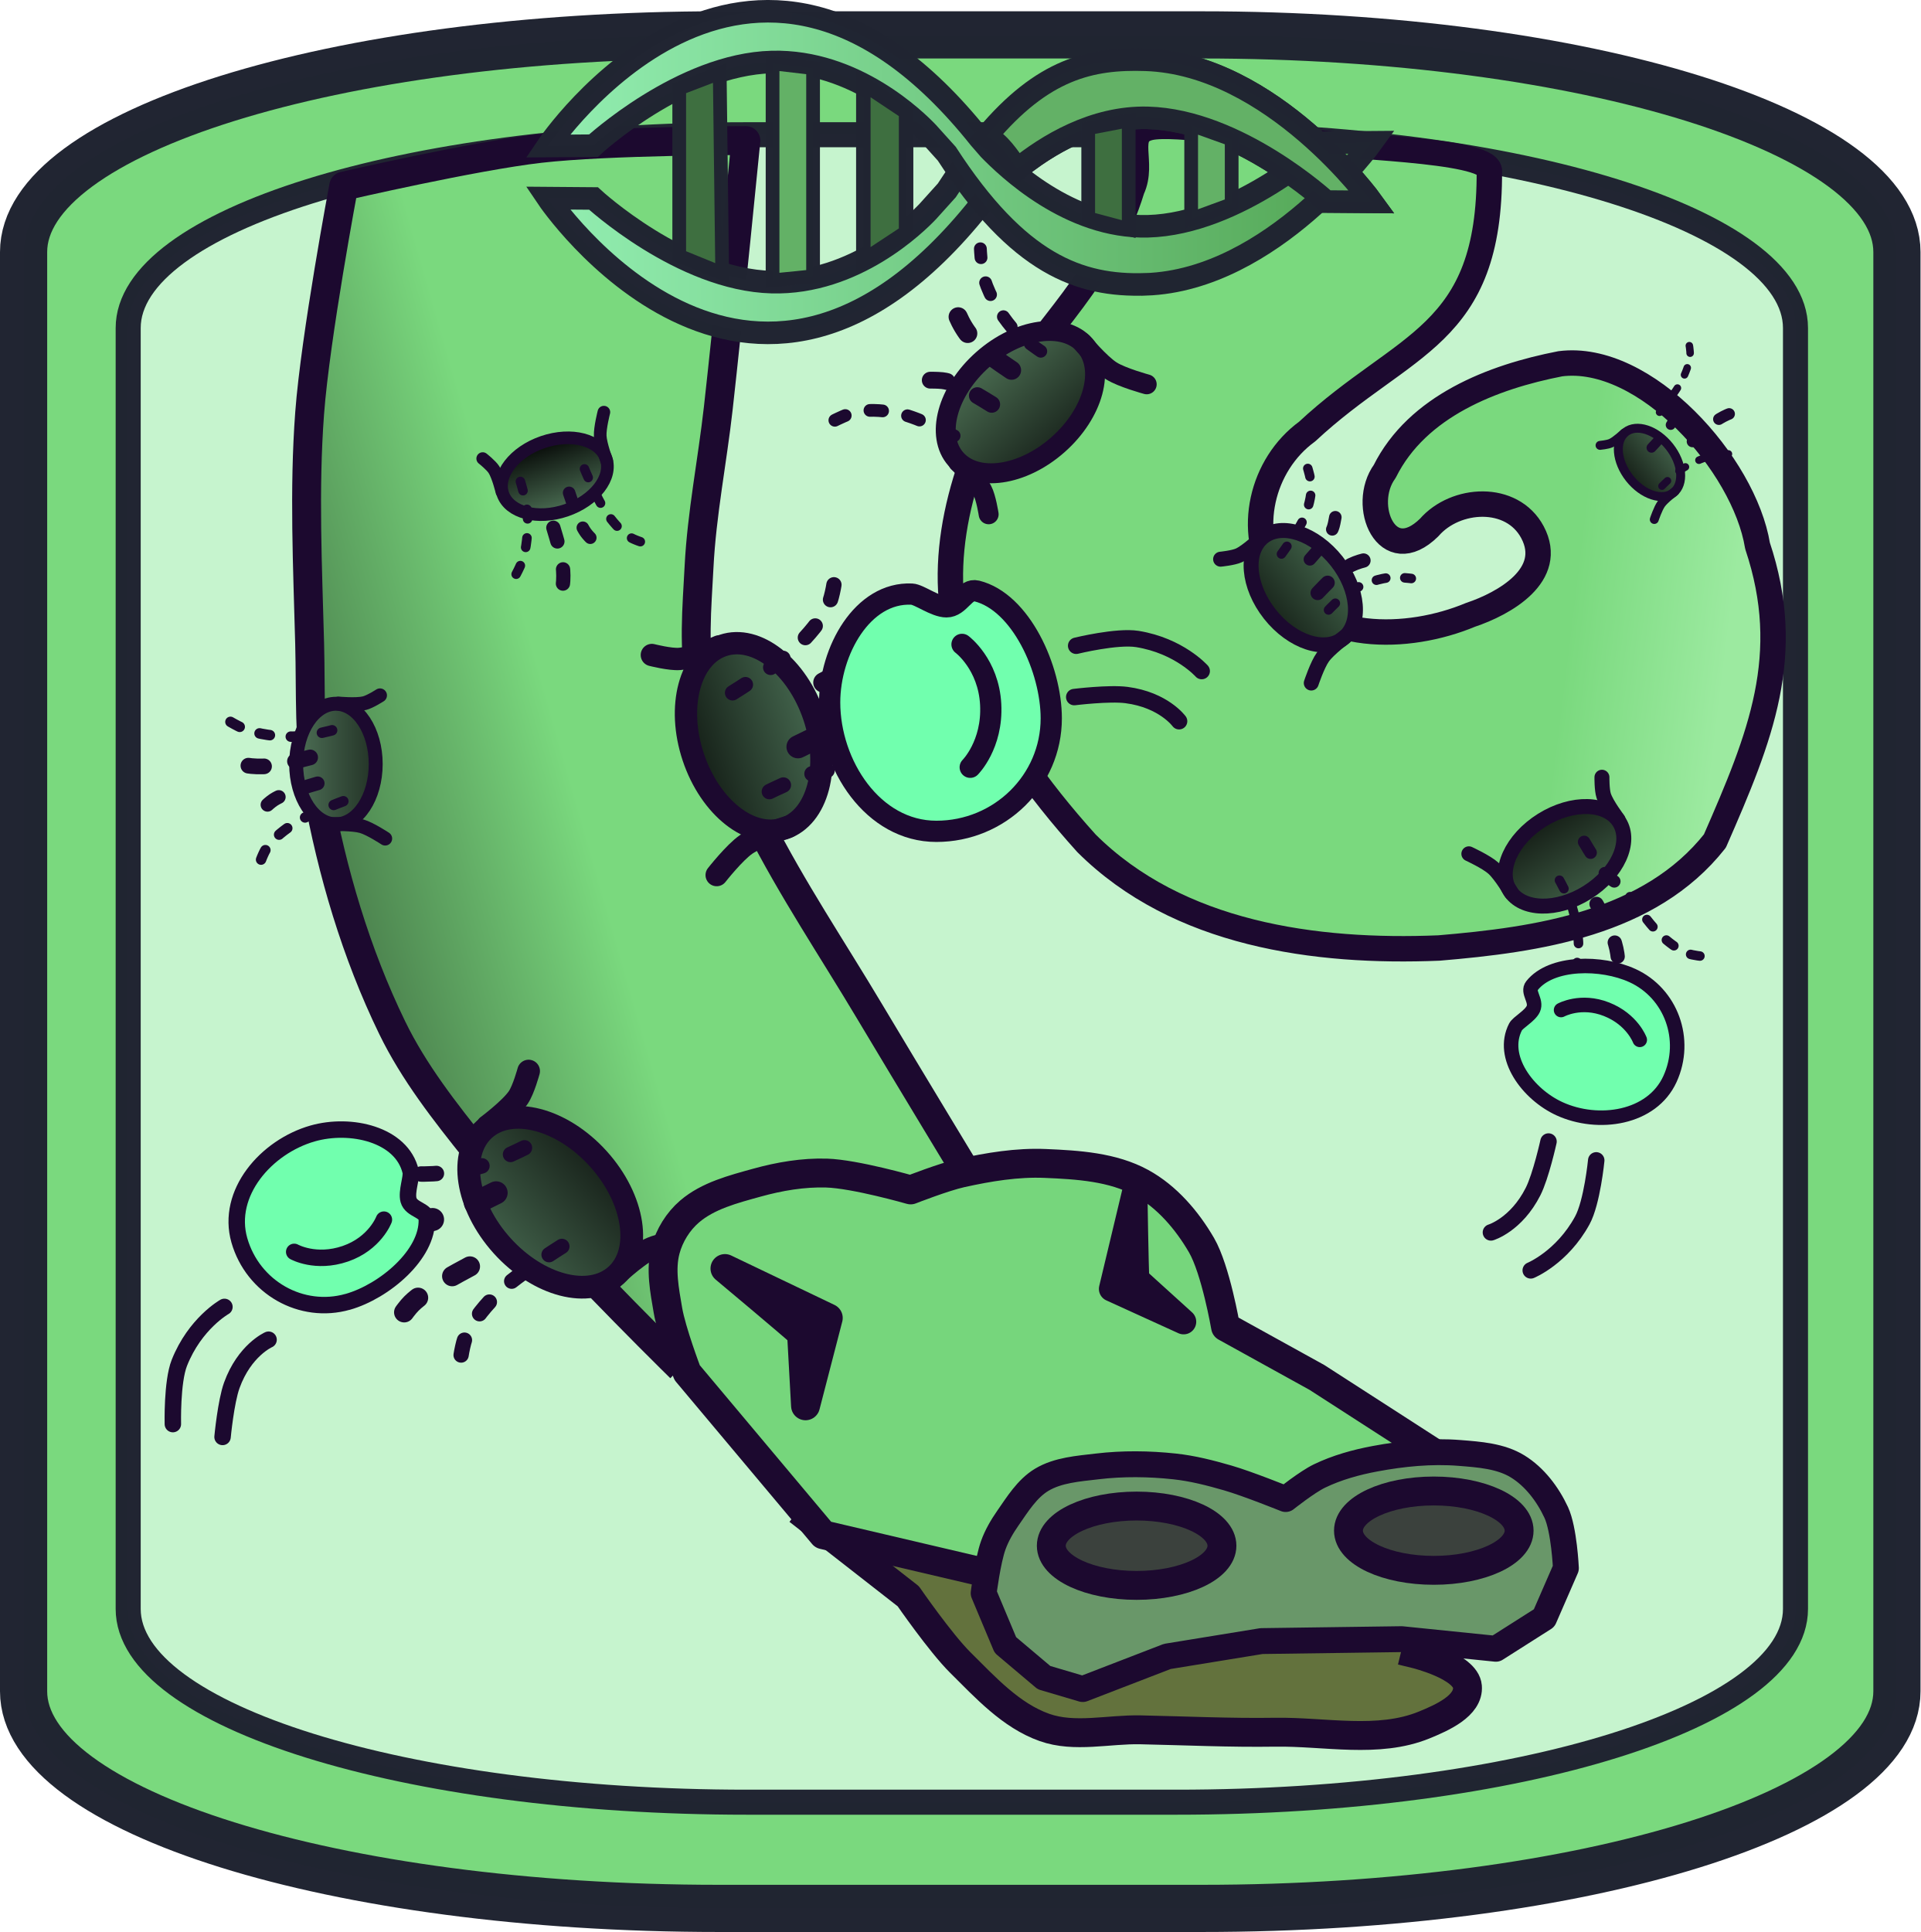
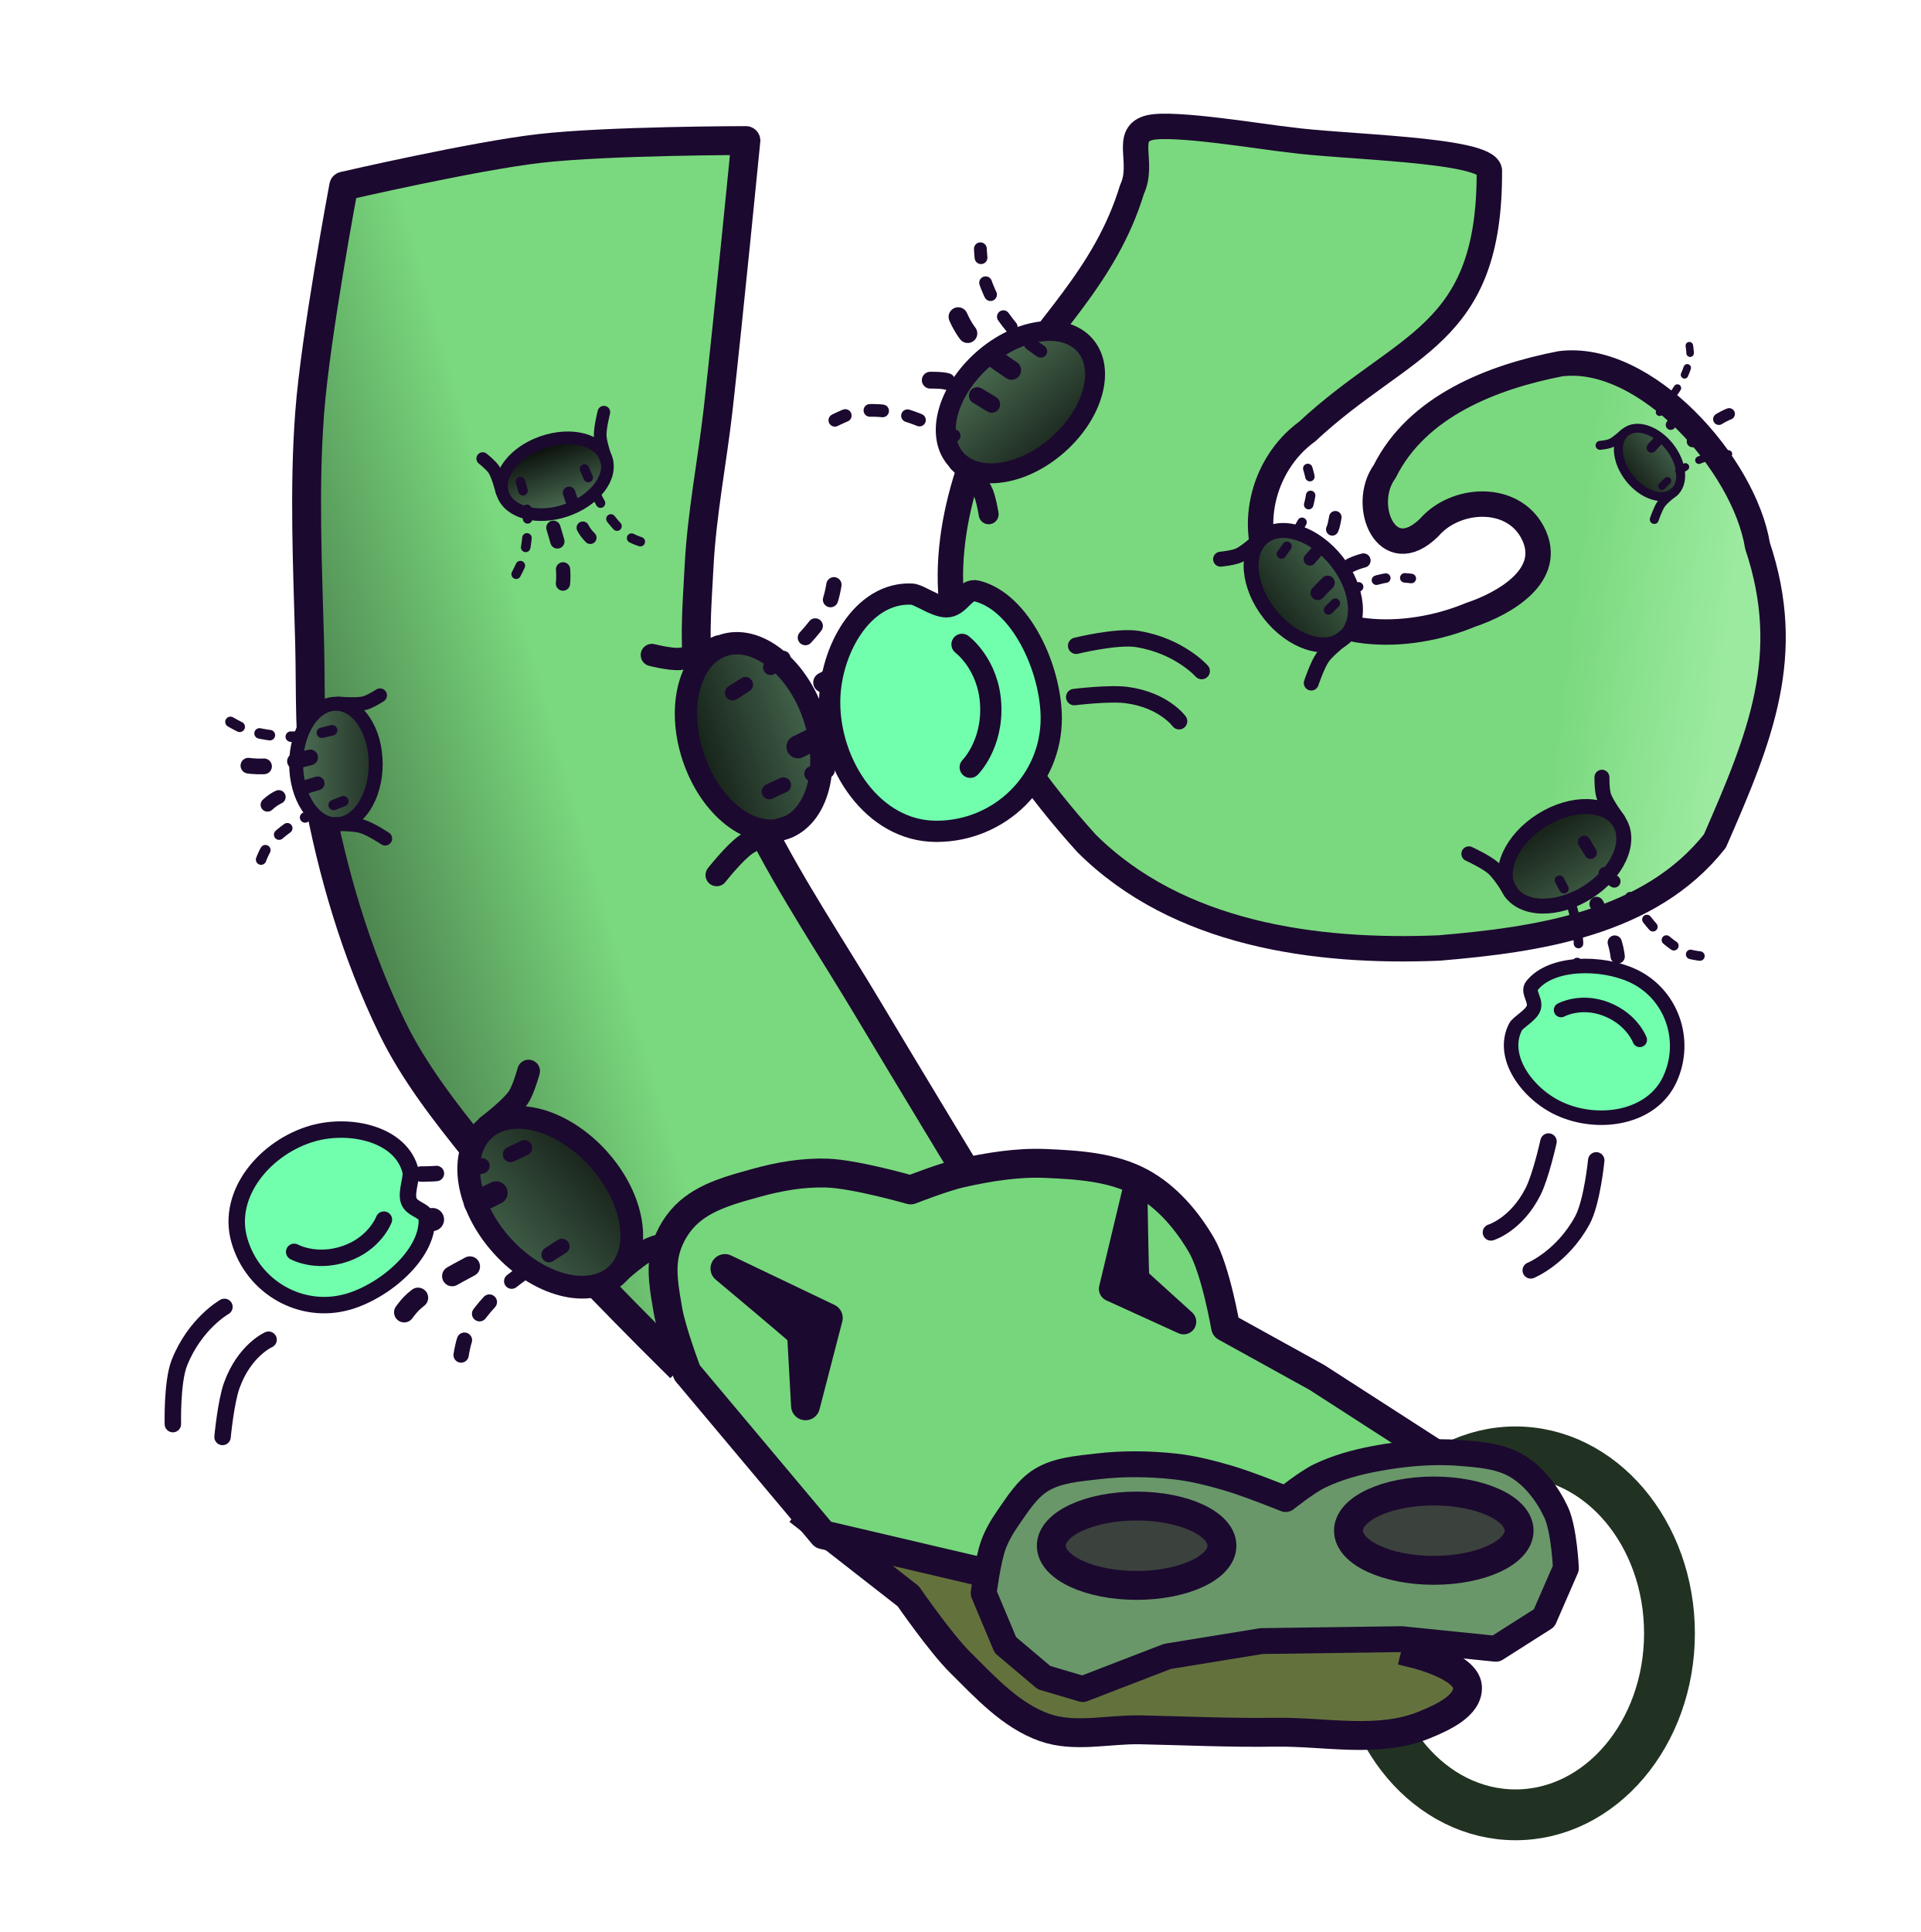
<svg xmlns="http://www.w3.org/2000/svg" xmlns:xlink="http://www.w3.org/1999/xlink" width="200" height="201.177" viewBox="0 0 52.917 53.228" version="1.1" id="svg1" xml:space="preserve">
  <defs id="defs1">
    <linearGradient id="linearGradient33">
      <stop style="stop-color:#7ad97e;stop-opacity:1;" offset="0.756" id="stop33" />
      <stop style="stop-color:#9ceaa0;stop-opacity:1;" offset="0.944" id="stop34" />
    </linearGradient>
    <linearGradient id="linearGradient31">
      <stop style="stop-color:#7ad97e;stop-opacity:1;" offset="0.61" id="stop31" />
      <stop style="stop-color:#477949;stop-opacity:1;" offset="1" id="stop32" />
    </linearGradient>
    <linearGradient id="linearGradient29">
      <stop style="stop-color:#44644c;stop-opacity:1;" offset="0" id="stop29" />
      <stop style="stop-color:#131b14;stop-opacity:1;" offset="1" id="stop30" />
    </linearGradient>
    <linearGradient id="linearGradient27">
      <stop style="stop-color:#405f47;stop-opacity:1;" offset="0" id="stop27" />
      <stop style="stop-color:#111812;stop-opacity:1;" offset="1" id="stop28" />
    </linearGradient>
    <linearGradient id="linearGradient25">
      <stop style="stop-color:#44684d;stop-opacity:1;" offset="0" id="stop25" />
      <stop style="stop-color:#151f17;stop-opacity:1;" offset="1" id="stop26" />
    </linearGradient>
    <linearGradient id="linearGradient23">
      <stop style="stop-color:#4e7255;stop-opacity:1;" offset="0" id="stop23" />
      <stop style="stop-color:#17211a;stop-opacity:1;" offset="1" id="stop24" />
    </linearGradient>
    <linearGradient id="linearGradient21">
      <stop style="stop-color:#51755a;stop-opacity:1;" offset="0" id="stop21" />
      <stop style="stop-color:#1e2c21;stop-opacity:1;" offset="1" id="stop22" />
    </linearGradient>
    <linearGradient id="linearGradient19">
      <stop style="stop-color:#43644c;stop-opacity:1;" offset="0" id="stop19" />
      <stop style="stop-color:#141c16;stop-opacity:1;" offset="1" id="stop20" />
    </linearGradient>
    <linearGradient id="linearGradient17">
      <stop style="stop-color:#486c52;stop-opacity:1;" offset="0" id="stop17" />
      <stop style="stop-color:#101812;stop-opacity:1;" offset="1" id="stop18" />
    </linearGradient>
    <linearGradient id="linearGradient12">
      <stop style="stop-color:#52785b;stop-opacity:1;" offset="0" id="stop12" />
      <stop style="stop-color:#000000;stop-opacity:1;" offset="1" id="stop15" />
    </linearGradient>
-     <linearGradient id="linearGradient13">
-       <stop style="stop-color:#94f0b4;stop-opacity:1;" offset="0" id="stop13" />
-       <stop style="stop-color:#51a351;stop-opacity:1;" offset="1" id="stop14" />
-     </linearGradient>
-     <linearGradient xlink:href="#linearGradient13" id="linearGradient14" x1="6.124" y1="16.682" x2="26.723" y2="16.682" gradientUnits="userSpaceOnUse" gradientTransform="matrix(1.161292,0,0,1.277203,7.586893,-15.89927)" />
-     <linearGradient xlink:href="#linearGradient13" id="linearGradient15" gradientUnits="userSpaceOnUse" x1="6.124" y1="16.682" x2="26.723" y2="16.682" gradientTransform="matrix(1.161292,0,0,-1.277203,7.586892,25.37977)" />
    <linearGradient xlink:href="#linearGradient12" id="linearGradient16" x1="-18.588" y1="10.402" x2="-16.255" y2="10.402" gradientUnits="userSpaceOnUse" />
    <linearGradient xlink:href="#linearGradient17" id="linearGradient18" x1="-15.509" y1="25.904" x2="-11.385" y2="25.904" gradientUnits="userSpaceOnUse" />
    <linearGradient xlink:href="#linearGradient19" id="linearGradient20" x1="-12.871" y1="34.887" x2="-8.673" y2="34.887" gradientUnits="userSpaceOnUse" />
    <linearGradient xlink:href="#linearGradient21" id="linearGradient22" x1="8.168" y1="21.05" x2="10.743" y2="21.05" gradientUnits="userSpaceOnUse" />
    <linearGradient xlink:href="#linearGradient23" id="linearGradient24" x1="25.224" y1="13.858" x2="28.903" y2="13.858" gradientUnits="userSpaceOnUse" />
    <linearGradient xlink:href="#linearGradient25" id="linearGradient26" x1="-19.693" y1="35.082" x2="-16.932" y2="35.082" gradientUnits="userSpaceOnUse" />
    <linearGradient xlink:href="#linearGradient27" id="linearGradient28" x1="-44.331" y1="-24.239" x2="-41.57" y2="-24.239" gradientUnits="userSpaceOnUse" />
    <linearGradient xlink:href="#linearGradient29" id="linearGradient30" x1="-28.763" y1="38.284" x2="-27.112" y2="38.284" gradientUnits="userSpaceOnUse" />
    <linearGradient xlink:href="#linearGradient31" id="linearGradient32" x1="27.249" y1="18.054" x2="8.625" y2="23.394" gradientUnits="userSpaceOnUse" />
    <linearGradient xlink:href="#linearGradient33" id="linearGradient34" x1="26.121" y1="13.386" x2="49.314" y2="16.233" gradientUnits="userSpaceOnUse" />
  </defs>
  <g id="layer1" transform="translate(-0.2000028)">
    <path id="path5" style="fill:#c6f4ce;fill-opacity:0;stroke:#213222;stroke-width:1.4;stroke-linecap:round;stroke-linejoin:round" d="m 46.2,45 a 4.242,5 0 0 1 -4.242,5 4.242,5 0 0 1 -4.242,-5 4.242,5 0 0 1 4.242,-5 4.242,5 0 0 1 4.242,5 z" />
-     <rect style="fill:#7ad97e;fill-opacity:1;stroke:#212532;stroke-width:1.3;stroke-linejoin:round;stroke-miterlimit:8.2;stroke-dasharray:none;stroke-opacity:0.996" id="rect1" width="51.617" height="51.617" x="0.85" y="0.961" ry="5.982" rx="19.158" />
-     <rect style="fill:#c6f4ce;fill-opacity:1;stroke:#212532;stroke-width:0.69;stroke-linejoin:round;stroke-miterlimit:8.2;stroke-dasharray:none;stroke-opacity:0.996" id="rect1-8" width="45.94" height="45.94" x="3.732" y="3.712" ry="5.324" rx="17.051" />
    <path style="fill:#71ffae;fill-opacity:0;stroke:#1c092f;stroke-width:0.453;stroke-linecap:round;stroke-linejoin:round;stroke-dasharray:none;stroke-dashoffset:0;paint-order:fill markers stroke" d="m 6.384,36.006 c 0,0 -0.811,0.454 -1.242,1.541 -0.208,0.526 -0.179,1.688 -0.179,1.688" id="path37-9" />
    <path style="fill:#71ffae;fill-opacity:0;stroke:#1c092f;stroke-width:0.453;stroke-linecap:round;stroke-linejoin:round;stroke-dasharray:none;stroke-dashoffset:0;paint-order:fill markers stroke" d="m 7.6,36.91 c 0,0 -0.665,0.29 -1.014,1.259 -0.163,0.452 -0.254,1.42 -0.254,1.42" id="path38-4" />
    <path style="fill:url(#linearGradient34);fill-opacity:1;stroke:#1c092f;stroke-width:0.7;stroke-linecap:round;stroke-linejoin:round;paint-order:fill markers stroke" d="m 41.237,4.695 c 0.026,4.61 -2.349,4.706 -5.021,7.195 -1.254,0.911 -1.691,2.744 -0.848,4.074 1.126,1.755 3.623,1.696 5.348,0.976 0.93,-0.31 2.336,-1.099 1.708,-2.279 -0.565,-1.056 -2.121,-0.962 -2.844,-0.129 -1.164,1.148 -1.908,-0.609 -1.226,-1.544 0.898,-1.802 2.972,-2.603 4.837,-2.966 2.341,-0.302 5.071,2.773 5.435,5.015 1.006,3.008 0.087,5.253 -1.175,8.134 -1.798,2.277 -4.892,2.719 -7.602,2.947 -3.404,0.14 -7.192,-0.373 -9.713,-2.885 -1.376,-1.528 -2.476,-3.077 -3.298,-4.949 -0.941,-2.307 -0.299,-4.975 0.885,-7.275 C 29.01,9.003 30.66,7.619 31.392,5.215 31.739,4.475 31.149,3.688 31.88,3.516 c 0.671,-0.157 3.184,0.269 3.832,0.333 1.431,0.206 5.435,0.254 5.526,0.846 z" id="path12" />
    <path style="fill:#3e6f40;fill-opacity:1;stroke:none;stroke-width:1.172;stroke-dasharray:none;stroke-opacity:0.996" d="M 50.489,39.566 45.619,51.205" id="path24" />
    <path style="fill:url(#linearGradient32);fill-opacity:1;stroke:#1c092f;stroke-width:0.796;stroke-linecap:square;stroke-linejoin:round;paint-order:fill markers stroke" d="m 27.078,32.707 c 0,0 -1.95,-3.219 -2.914,-4.835 -1.024,-1.717 -2.143,-3.383 -3.047,-5.166 -0.608,-1.2 -1.306,-2.394 -1.59,-3.709 -0.237,-1.101 -0.123,-2.253 -0.066,-3.378 0.074,-1.466 0.366,-2.913 0.53,-4.371 0.276,-2.456 0.761,-7.375 0.761,-7.375 0,0 -3.793,0.001 -5.673,0.216 -1.824,0.209 -5.408,1.038 -5.408,1.038 0,0 -0.782,4.151 -0.939,6.253 -0.158,2.113 -0.056,4.239 0,6.358 0.035,1.35 -0.028,2.717 0.212,4.046 0.407,2.245 1.064,4.475 2.061,6.527 0.598,1.231 1.457,2.325 2.313,3.393 1.63,2.034 5.348,5.704 5.348,5.704" id="path7" />
    <path style="fill:#221c25;fill-opacity:0;stroke:#1c092f;stroke-width:0.626;stroke-linecap:round;stroke-linejoin:round;paint-order:fill markers stroke" d="m 17.078,35.206 c 0,0 0.628,-0.596 1.01,-0.784 0.357,-0.175 1.155,-0.296 1.155,-0.296" id="path11-68" />
    <path style="fill:#63723d;fill-opacity:1;stroke:#1c092f;stroke-width:0.796;stroke-linecap:square;stroke-linejoin:round;paint-order:fill markers stroke" d="m 39.2,45.566 c 0,0 1.386,0.337 1.433,0.899 0.044,0.53 -0.7,0.859 -1.192,1.06 -1.269,0.518 -2.736,0.178 -4.106,0.199 -1.236,0.019 -2.473,-0.04 -3.709,-0.066 -0.883,-0.019 -1.817,0.229 -2.649,-0.066 -0.92,-0.326 -1.625,-1.101 -2.318,-1.788 -0.549,-0.545 -1.433,-1.826 -1.433,-1.826 l -2.715,-2.119" id="path3" />
    <path style="fill:#76d67c;fill-opacity:1;stroke:#1c092f;stroke-width:0.796;stroke-linecap:square;stroke-linejoin:round;paint-order:fill markers stroke" d="m 39.465,39.87 -2.98,-1.921 -2.517,-1.391 c 0,0 -0.27,-1.575 -0.662,-2.252 -0.4,-0.689 -0.957,-1.339 -1.656,-1.722 -0.79,-0.433 -1.749,-0.492 -2.649,-0.53 -0.777,-0.033 -1.559,0.097 -2.318,0.265 -0.477,0.106 -1.391,0.464 -1.391,0.464 0,0 -1.53,-0.44 -2.318,-0.464 -0.646,-0.019 -1.298,0.092 -1.921,0.265 -0.648,0.18 -1.344,0.357 -1.854,0.795 -0.316,0.271 -0.555,0.657 -0.662,1.06 -0.142,0.534 -0.027,1.111 0.066,1.656 0.101,0.592 0.53,1.722 0.53,1.722 l 3.748,4.466 4.398,1.031" id="path2" />
    <path style="fill:#221c25;fill-opacity:0;stroke:#1c092f;stroke-width:0.796;stroke-linecap:square;stroke-linejoin:round;paint-order:fill markers stroke" d="m 20.175,34.949 2.847,1.362 -0.627,2.42 -0.11,-1.993 C 22.057,36.522 20.175,34.949 20.175,34.949 Z" id="path4" />
    <path style="fill:#221c25;fill-opacity:0;stroke:#1c092f;stroke-width:0.695;stroke-linecap:square;stroke-linejoin:round;paint-order:fill markers stroke" d="m 31.467,32.829 -0.641,2.681 1.987,0.905 -1.292,-1.171 c -0.02,-0.273 -0.053,-2.415 -0.053,-2.415 z" id="path4-1" />
    <ellipse style="fill:url(#linearGradient22);fill-opacity:1;stroke:#1c092f;stroke-width:0.384;stroke-linecap:square;stroke-linejoin:round;paint-order:fill markers stroke" id="path9" cx="9.456" cy="21.05" rx="1.096" ry="1.661" />
    <path style="fill:#221c25;fill-opacity:0;stroke:#1c092f;stroke-width:0.384;stroke-linecap:round;stroke-linejoin:round;paint-order:fill markers stroke" d="m 9.529,19.384 c 0,0 0.481,0.045 0.712,-0.011 0.155,-0.038 0.429,-0.215 0.429,-0.215" id="path10" />
    <path style="fill:#221c25;fill-opacity:0;stroke:#1c092f;stroke-width:0.384;stroke-linecap:round;stroke-linejoin:round;paint-order:fill markers stroke" d="m 9.383,22.705 c 0,0 0.531,-0.014 0.782,0.058 0.235,0.067 0.648,0.34 0.648,0.34" id="path11" />
    <ellipse style="fill:url(#linearGradient18);fill-opacity:1;stroke:#1c092f;stroke-width:0.615;stroke-linecap:square;stroke-linejoin:round;paint-order:fill markers stroke" id="path9-2" cx="-13.447" cy="25.904" rx="1.755" ry="2.659" transform="matrix(-0.9483955,0.3170898,0.3170898,0.9483955,0,0)" />
    <path style="fill:#221c25;fill-opacity:0;stroke:#1c092f;stroke-width:0.615;stroke-linecap:round;stroke-linejoin:round;paint-order:fill markers stroke" d="m 20.009,17.81 c 0,0 -0.708,0.313 -1.087,0.344 -0.255,0.021 -0.761,-0.108 -0.761,-0.108" id="path10-7" />
    <path style="fill:#221c25;fill-opacity:0;stroke:#1c092f;stroke-width:0.615;stroke-linecap:round;stroke-linejoin:round;paint-order:fill markers stroke" d="m 21.918,22.779 c 0,0 -0.813,0.249 -1.159,0.485 -0.322,0.221 -0.812,0.845 -0.812,0.845" id="path11-6" />
    <ellipse style="fill:url(#linearGradient26);fill-opacity:1;stroke:#1c092f;stroke-width:0.412;stroke-linecap:square;stroke-linejoin:round;paint-order:fill markers stroke" id="path9-2-3" cx="-18.312" cy="35.082" rx="1.175" ry="1.78" transform="matrix(-0.7849261,0.6195894,0.6195894,0.7849261,0,0)" />
    <path style="fill:#221c25;fill-opacity:0;stroke:#1c092f;stroke-width:0.412;stroke-linecap:round;stroke-linejoin:round;paint-order:fill markers stroke" d="m 34.942,14.838 c 0,0 -0.375,0.358 -0.606,0.463 -0.156,0.071 -0.504,0.105 -0.504,0.105" id="path10-7-1" />
    <path style="fill:#221c25;fill-opacity:0;stroke:#1c092f;stroke-width:0.412;stroke-linecap:round;stroke-linejoin:round;paint-order:fill markers stroke" d="m 37.27,17.534 c 0,0 -0.456,0.341 -0.62,0.568 -0.153,0.212 -0.32,0.716 -0.32,0.716" id="path11-6-2" />
    <ellipse style="fill:url(#linearGradient28);fill-opacity:1;stroke:#1c092f;stroke-width:0.412;stroke-linecap:square;stroke-linejoin:round;paint-order:fill markers stroke" id="path9-2-3-1" cx="-42.95" cy="-24.239" rx="1.175" ry="1.78" transform="matrix(-0.5296575,-0.8482116,-0.8482116,0.5296575,0,0)" />
    <path style="fill:#221c25;fill-opacity:0;stroke:#1c092f;stroke-width:0.412;stroke-linecap:round;stroke-linejoin:round;paint-order:fill markers stroke" d="m 44.782,22.579 c 0,0 -0.314,-0.412 -0.394,-0.654 -0.054,-0.163 -0.049,-0.512 -0.049,-0.512" id="path10-7-1-3" />
    <path style="fill:#221c25;fill-opacity:0;stroke:#1c092f;stroke-width:0.412;stroke-linecap:round;stroke-linejoin:round;paint-order:fill markers stroke" d="m 41.846,24.598 c 0,0 -0.289,-0.491 -0.497,-0.678 -0.194,-0.175 -0.677,-0.397 -0.677,-0.397" id="path11-6-2-8" />
    <ellipse style="fill:url(#linearGradient30);fill-opacity:1;stroke:#1c092f;stroke-width:0.246;stroke-linecap:square;stroke-linejoin:round;paint-order:fill markers stroke" id="path9-2-3-7" cx="-27.938" cy="38.284" rx="0.702" ry="1.064" transform="matrix(-0.7849261,0.6195894,0.6195894,0.7849261,0,0)" />
    <path style="fill:#221c25;fill-opacity:0;stroke:#1c092f;stroke-width:0.246;stroke-linecap:round;stroke-linejoin:round;paint-order:fill markers stroke" d="m 44.951,11.931 c 0,0 -0.224,0.214 -0.363,0.277 -0.093,0.043 -0.301,0.062 -0.301,0.062" id="path10-7-1-9" />
    <path style="fill:#221c25;fill-opacity:0;stroke:#1c092f;stroke-width:0.246;stroke-linecap:round;stroke-linejoin:round;paint-order:fill markers stroke" d="m 46.343,13.544 c 0,0 -0.273,0.204 -0.371,0.34 -0.091,0.127 -0.191,0.428 -0.191,0.428" id="path11-6-2-3" />
    <ellipse style="fill:url(#linearGradient24);fill-opacity:1;stroke:#1c092f;stroke-width:0.549;stroke-linecap:square;stroke-linejoin:round;paint-order:fill markers stroke" id="path9-2-3-5" cx="27.064" cy="13.858" rx="1.565" ry="2.372" transform="matrix(0.6628458,0.748756,0.748756,-0.6628458,0,0)" />
    <path style="fill:#221c25;fill-opacity:0;stroke:#1c092f;stroke-width:0.549;stroke-linecap:round;stroke-linejoin:round;paint-order:fill markers stroke" d="m 26.602,12.735 c 0,0 0.504,0.472 0.662,0.772 0.107,0.202 0.177,0.662 0.177,0.662" id="path10-7-1-0" />
-     <path style="fill:#221c25;fill-opacity:0;stroke:#1c092f;stroke-width:0.549;stroke-linecap:round;stroke-linejoin:round;paint-order:fill markers stroke" d="m 30.016,9.434 c 0,0 0.488,0.581 0.803,0.782 0.294,0.187 0.977,0.372 0.977,0.372" id="path11-6-2-2" />
    <ellipse style="fill:url(#linearGradient20);fill-opacity:1;stroke:#1c092f;stroke-width:0.626;stroke-linecap:square;stroke-linejoin:round;paint-order:fill markers stroke" id="path9-22" cx="-10.772" cy="34.887" rx="1.786" ry="2.707" transform="rotate(-42.03777)" />
    <path style="fill:#221c25;fill-opacity:0;stroke:#1c092f;stroke-width:0.626;stroke-linecap:round;stroke-linejoin:round;paint-order:fill markers stroke" d="m 13.631,31.027 c 0,0 0.632,-0.471 0.849,-0.79 0.147,-0.216 0.285,-0.728 0.285,-0.728" id="path10-1" />
    <ellipse style="fill:url(#linearGradient16);fill-opacity:1;stroke:#1c092f;stroke-width:0.348;stroke-linecap:square;stroke-linejoin:round;paint-order:fill markers stroke" id="path9-8" cx="-17.421" cy="10.402" rx="0.993" ry="1.504" transform="rotate(-108.8717)" />
    <path style="fill:#221c25;fill-opacity:0;stroke:#1c092f;stroke-width:0.348;stroke-linecap:round;stroke-linejoin:round;paint-order:fill markers stroke" d="m 14.028,13.546 c 0,0 -0.102,-0.426 -0.218,-0.607 -0.078,-0.122 -0.31,-0.305 -0.31,-0.305" id="path10-9" />
-     <path d="m 31.769,1.647 c 3.497,0.119 6.235,3.915 6.235,3.915 l -1.264,-0.01 c 0,0 -2.427,-2.241 -4.917,-2.305 -2.157,-0.055 -3.895,1.639 -4.364,2.117 L 27.191,5.671 C 20.816,13.668 15.289,5.458 15.289,5.458 l 1.264,0.01 c 0,0 2.427,2.241 4.916,2.305 2.295,0.059 4,-1.634 4.298,-1.95 l 0.52,-0.577 c 1.965,-3.03 3.649,-3.661 5.481,-3.598 z" style="fill:url(#linearGradient14);fill-opacity:1;stroke:#212532;stroke-width:0.621;stroke-opacity:0.996" id="path9-3" />
-     <path d="m 31.769,7.834 c 3.497,-0.119 6.235,-3.915 6.235,-3.915 l -1.264,0.01 c 0,0 -2.427,2.241 -4.917,2.305 C 29.665,6.289 27.927,4.595 27.459,4.117 L 27.191,3.809 C 20.816,-4.187 15.289,4.023 15.289,4.023 l 1.264,-0.01 c 0,0 2.427,-2.241 4.916,-2.305 2.295,-0.059 4,1.634 4.298,1.95 l 0.52,0.577 c 1.965,3.03 3.649,3.661 5.481,3.598 z" style="fill:url(#linearGradient15);fill-opacity:1;stroke:#212532;stroke-width:0.621;stroke-opacity:0.996" id="path9-3-3" />
-     <path d="m 31.769,1.647 c -1.512,-0.051 -2.84,0.252 -4.391,2.103 0.372,0.186 0.61,0.576 0.854,0.91 0.81,-0.654 2.101,-1.451 3.591,-1.413 2.489,0.064 4.917,2.305 4.917,2.305 l 1.264,0.01 c 0,0 -2.738,-3.796 -6.235,-3.915 z" style="fill:#63b166;fill-opacity:1;stroke:#212532;stroke-width:0.621;stroke-opacity:0.996" id="path18" />
-     <path id="rect18" style="fill:#3e6f40;fill-opacity:1;stroke:#212532;stroke-width:0.378;stroke-opacity:0.996" d="M 18.915,2.436 20.031,2.009 20.099,7.531 18.915,7.048 Z" />
-     <path id="rect18-0" style="fill:#63b166;stroke:#212532;stroke-width:0.378;stroke-opacity:0.996" d="m 21.487,1.745 1.116,0.13 v 5.737 l -1.116,0.112 z" />
-     <path id="rect18-2" style="fill:#3e6f40;fill-opacity:1;stroke:#212532;stroke-width:0.399;stroke-opacity:0.996" d="m 23.988,2.307 1.178,0.785 v 3.309 l -1.178,0.776 z" />
-     <path id="rect18-5" style="fill:#3e6f40;fill-opacity:1;stroke:#212532;stroke-width:0.378;stroke-opacity:0.996" d="M 30.184,3.532 31.3,3.318 V 6.312 L 30.184,6.014 Z" />
-     <path id="rect18-20" style="fill:#63b166;stroke:#212532;stroke-width:0.378;stroke-opacity:0.996" d="m 33.021,3.442 1.116,0.4 v 1.785 l -1.116,0.409 z" />
    <path style="fill:#221c25;fill-opacity:0;stroke:#1c092f;stroke-width:0.348;stroke-linecap:round;stroke-linejoin:round;paint-order:fill markers stroke" d="m 16.917,12.698 c 0,0 -0.167,-0.451 -0.179,-0.688 -0.011,-0.221 0.101,-0.655 0.101,-0.655" id="path11-2" />
    <path style="fill:#699769;fill-opacity:1;stroke:#1c092f;stroke-width:0.713;stroke-linecap:square;stroke-linejoin:round;paint-order:fill markers stroke" d="m 30.033,46.535 2.33,-0.899 2.596,-0.423 3.861,-0.053 2.596,0.265 1.331,-0.846 0.599,-1.375 c 0,0 -0.048,-1.063 -0.266,-1.534 -0.233,-0.501 -0.594,-0.981 -1.065,-1.27 -0.466,-0.286 -1.053,-0.327 -1.598,-0.37 -0.776,-0.062 -1.565,0.016 -2.33,0.159 -0.525,0.098 -1.05,0.244 -1.531,0.476 -0.339,0.163 -0.932,0.635 -0.932,0.635 0,0 -1.053,-0.425 -1.598,-0.582 -0.48,-0.139 -0.968,-0.264 -1.465,-0.317 -0.706,-0.076 -1.425,-0.084 -2.13,0 -0.521,0.062 -1.082,0.099 -1.531,0.37 -0.402,0.243 -0.663,0.672 -0.932,1.058 -0.16,0.23 -0.304,0.477 -0.399,0.741 -0.153,0.423 -0.266,1.323 -0.266,1.323 l 0.599,1.428 1.065,0.899 z" id="path1" />
    <ellipse style="fill:#3b413d;fill-opacity:1;stroke:#1c092f;stroke-width:0.796;stroke-linecap:square;stroke-linejoin:round;paint-order:fill markers stroke" id="path8" cx="31.518" cy="42.586" rx="2.351" ry="1.093" />
    <ellipse style="fill:#3b413d;fill-opacity:1;stroke:#1c092f;stroke-width:0.796;stroke-linecap:square;stroke-linejoin:round;paint-order:fill markers stroke" id="path8-8" cx="39.706" cy="42.171" rx="2.351" ry="1.093" />
    <path style="fill:#76d67c;fill-opacity:0;stroke:#1c092f;stroke-width:0.421;stroke-linecap:round;stroke-linejoin:round;stroke-dasharray:0.421,0.842;paint-order:fill markers stroke;stroke-dashoffset:0" d="m 20.384,19.088 c 0,0 1.226,-0.757 1.73,-1.24 0.365,-0.35 0.702,-0.742 0.915,-1.181 0.112,-0.232 0.179,-0.741 0.179,-0.741" id="path34" />
    <path style="fill:#76d67c;fill-opacity:0;stroke:#1c092f;stroke-width:0.635;stroke-linecap:round;stroke-linejoin:round;paint-order:fill markers stroke;stroke-dasharray:0.635,1.269;stroke-dashoffset:0" d="m 22.187,20.575 c 0,0 0.687,-0.342 1.042,-0.486 0.745,-0.303 1.246,-0.373 1.926,-0.342" id="path34-4" />
    <path style="fill:#76d67c;fill-opacity:0;stroke:#1c092f;stroke-width:0.557;stroke-linecap:round;stroke-linejoin:round;paint-order:fill markers stroke;stroke-dasharray:0.557,1.113;stroke-dashoffset:0" d="m 22.886,18.803 c 0,0 0.597,-0.311 0.882,-0.49 0.253,-0.159 0.519,-0.309 0.733,-0.519 0.2,-0.196 0.5,-0.674 0.5,-0.674" id="path34-4-3" />
    <path style="fill:#76d67c;fill-opacity:0;stroke:#1c092f;stroke-width:0.425;stroke-linecap:round;stroke-linejoin:round;stroke-dasharray:0.425,0.849;paint-order:fill markers stroke;stroke-dashoffset:0" d="m 21.399,21.809 c 0,0 0.825,-0.411 1.279,-0.518 0.646,-0.153 1.332,-0.227 1.998,-0.169 0.351,0.031 1.012,0.269 1.012,0.269" id="path34-4-9" />
    <path style="fill:#76d67c;fill-opacity:0;stroke:#1c092f;stroke-width:0.421;stroke-linecap:round;stroke-linejoin:round;stroke-dasharray:0.421,0.842;paint-order:fill markers stroke;stroke-dashoffset:0" d="m 15.682,34.339 c 0,0 -1.222,0.764 -1.723,1.251 -0.363,0.352 -0.698,0.746 -0.908,1.187 -0.111,0.232 -0.175,0.742 -0.175,0.742" id="path34-46" />
    <path style="fill:#76d67c;fill-opacity:0;stroke:#1c092f;stroke-width:0.635;stroke-linecap:round;stroke-linejoin:round;paint-order:fill markers stroke;stroke-dasharray:0.635,1.269;stroke-dashoffset:0" d="m 13.87,32.863 c 0,0 -0.685,0.346 -1.039,0.493 -0.743,0.308 -1.244,0.38 -1.924,0.353" id="path34-4-0" />
    <path style="fill:#76d67c;fill-opacity:0;stroke:#1c092f;stroke-width:0.557;stroke-linecap:round;stroke-linejoin:round;paint-order:fill markers stroke;stroke-dasharray:0.557,1.113;stroke-dashoffset:0" d="m 13.148,34.892 c 0,0 -0.595,0.315 -0.879,0.496 -0.252,0.161 -0.517,0.313 -0.73,0.523 -0.199,0.197 -0.496,0.677 -0.496,0.677" id="path34-4-3-6" />
    <path style="fill:#76d67c;fill-opacity:0;stroke:#1c092f;stroke-width:0.425;stroke-linecap:round;stroke-linejoin:round;stroke-dasharray:0.425,0.849;paint-order:fill markers stroke;stroke-dashoffset:0" d="m 14.651,31.623 c 0,0 -0.823,0.416 -1.276,0.526 -0.645,0.157 -1.331,0.235 -1.997,0.18 C 11.027,32.301 10.364,32.067 10.364,32.067" id="path34-4-9-6" />
    <path style="fill:#76d67c;fill-opacity:0;stroke:#1c092f;stroke-width:0.287;stroke-linecap:round;stroke-linejoin:round;stroke-dasharray:0.287,0.573;paint-order:fill markers stroke;stroke-dashoffset:0" d="m 9.661,22.074 c 0,0 -0.921,0.34 -1.323,0.594 -0.291,0.184 -0.569,0.4 -0.77,0.665 -0.106,0.14 -0.22,0.47 -0.22,0.47" id="path34-6" />
    <path style="fill:#76d67c;fill-opacity:0;stroke:#1c092f;stroke-width:0.432;stroke-linecap:round;stroke-linejoin:round;paint-order:fill markers stroke;stroke-dasharray:0.432,0.865;stroke-dashoffset:0" d="m 8.746,20.867 c 0,0 -0.505,0.135 -0.762,0.184 -0.538,0.102 -0.882,0.081 -1.332,-0.032" id="path34-4-37" />
    <path style="fill:#76d67c;fill-opacity:0;stroke:#1c092f;stroke-width:0.379;stroke-linecap:round;stroke-linejoin:round;paint-order:fill markers stroke;stroke-dasharray:0.379,0.758;stroke-dashoffset:0" d="m 8.953,21.582 c 0,0 -0.441,0.127 -0.655,0.208 -0.191,0.072 -0.388,0.137 -0.559,0.247 -0.16,0.104 -0.425,0.382 -0.425,0.382" id="path34-4-3-8" />
    <path style="fill:#76d67c;fill-opacity:0;stroke:#1c092f;stroke-width:0.289;stroke-linecap:round;stroke-linejoin:round;stroke-dasharray:0.289,0.578;paint-order:fill markers stroke;stroke-dashoffset:0" d="m 9.351,20.12 c 0,0 -0.606,0.163 -0.924,0.173 -0.452,0.015 -0.92,-0.029 -1.357,-0.157 -0.23,-0.068 -0.639,-0.316 -0.639,-0.316" id="path34-4-9-8" />
    <path style="fill:#76d67c;fill-opacity:0;stroke:#1c092f;stroke-width:0.261;stroke-linecap:round;stroke-linejoin:round;stroke-dasharray:0.261,0.521;paint-order:fill markers stroke;stroke-dashoffset:0" d="m 16.304,12.918 c 0,0 0.34,0.825 0.585,1.182 0.177,0.258 0.383,0.503 0.63,0.677 0.13,0.092 0.435,0.184 0.435,0.184" id="path34-5" />
    <path style="fill:#76d67c;fill-opacity:0;stroke:#1c092f;stroke-width:0.393;stroke-linecap:round;stroke-linejoin:round;paint-order:fill markers stroke;stroke-dasharray:0.393,0.786;stroke-dashoffset:0" d="m 15.447,14.54 c 0,0 0.14,0.454 0.193,0.686 0.111,0.486 0.103,0.799 0.016,1.211" id="path34-4-98" />
    <path style="fill:#76d67c;fill-opacity:0;stroke:#1c092f;stroke-width:0.345;stroke-linecap:round;stroke-linejoin:round;paint-order:fill markers stroke;stroke-dasharray:0.345,0.689;stroke-dashoffset:0" d="m 15.881,13.578 c 0,0 0.13,0.396 0.211,0.588 0.072,0.171 0.137,0.348 0.244,0.5 0.099,0.142 0.362,0.373 0.362,0.373" id="path34-4-3-4" />
    <path style="fill:#76d67c;fill-opacity:0;stroke:#1c092f;stroke-width:0.263;stroke-linecap:round;stroke-linejoin:round;stroke-dasharray:0.263,0.526;paint-order:fill markers stroke;stroke-dashoffset:0" d="m 14.539,13.265 c 0,0 0.168,0.545 0.189,0.833 0.029,0.41 0.005,0.837 -0.097,1.238 -0.054,0.211 -0.266,0.591 -0.266,0.591" id="path34-4-9-0" />
    <path style="fill:#76d67c;fill-opacity:0;stroke:#1c092f;stroke-width:0.261;stroke-linecap:round;stroke-linejoin:round;stroke-dasharray:0.261,0.521;paint-order:fill markers stroke;stroke-dashoffset:0" d="m 45.112,24.704 c 0,0 0.506,0.735 0.82,1.032 0.228,0.215 0.48,0.411 0.759,0.529 0.147,0.062 0.464,0.088 0.464,0.088" id="path34-5-1" />
    <path style="fill:#76d67c;fill-opacity:0;stroke:#1c092f;stroke-width:0.393;stroke-linecap:round;stroke-linejoin:round;paint-order:fill markers stroke;stroke-dasharray:0.393,0.786;stroke-dashoffset:0" d="m 44.19,24.904 c 0,0 0.233,0.414 0.333,0.63 0.211,0.452 0.269,0.759 0.271,1.18" id="path34-4-98-5" />
    <path style="fill:#76d67c;fill-opacity:0;stroke:#1c092f;stroke-width:0.345;stroke-linecap:round;stroke-linejoin:round;paint-order:fill markers stroke;stroke-dasharray:0.345,0.689;stroke-dashoffset:0" d="m 43.848,23.196 c 0,0 0.211,0.36 0.33,0.53 0.106,0.152 0.207,0.311 0.343,0.437 0.127,0.118 0.432,0.289 0.432,0.289" id="path34-4-3-4-4" />
    <path style="fill:#76d67c;fill-opacity:0;stroke:#1c092f;stroke-width:0.263;stroke-linecap:round;stroke-linejoin:round;stroke-dasharray:0.263,0.526;paint-order:fill markers stroke;stroke-dashoffset:0" d="m 43.169,24.251 c 0,0 0.279,0.498 0.36,0.775 0.115,0.394 0.181,0.817 0.166,1.231 -0.008,0.218 -0.135,0.634 -0.135,0.634" id="path34-4-9-0-2" />
    <path style="fill:#76d67c;fill-opacity:0;stroke:#1c092f;stroke-width:0.207;stroke-linecap:round;stroke-linejoin:round;stroke-dasharray:0.207,0.414;paint-order:fill markers stroke;stroke-dashoffset:0" d="m 45.927,11.357 c 0,0 0.449,-0.55 0.605,-0.856 0.113,-0.222 0.207,-0.458 0.235,-0.697 0.015,-0.126 -0.036,-0.374 -0.036,-0.374" id="path34-5-7" />
    <path style="fill:#76d67c;fill-opacity:0;stroke:#1c092f;stroke-width:0.318;stroke-linecap:round;stroke-linejoin:round;paint-order:fill markers stroke;stroke-dasharray:0.318,0.636;stroke-dashoffset:0" d="m 46.834,12.163 c 0,0 0.276,-0.268 0.424,-0.392 0.31,-0.26 0.542,-0.372 0.876,-0.466" id="path34-4-98-2" />
    <path style="fill:#76d67c;fill-opacity:0;stroke:#1c092f;stroke-width:0.274;stroke-linecap:round;stroke-linejoin:round;paint-order:fill markers stroke;stroke-dasharray:0.274,0.548;stroke-dashoffset:0" d="m 45.705,12.335 c 0,0 0.228,-0.241 0.331,-0.37 0.092,-0.115 0.191,-0.228 0.257,-0.359 0.062,-0.123 0.124,-0.394 0.124,-0.394" id="path34-4-3-4-6" />
    <path style="fill:#76d67c;fill-opacity:0;stroke:#1c092f;stroke-width:0.209;stroke-linecap:round;stroke-linejoin:round;stroke-dasharray:0.209,0.418;paint-order:fill markers stroke;stroke-dashoffset:0" d="m 45.994,13.392 c 0,0 0.318,-0.324 0.511,-0.447 0.276,-0.175 0.583,-0.32 0.903,-0.401 0.168,-0.042 0.514,-0.038 0.514,-0.038" id="path34-4-9-0-0" />
    <path style="fill:#76d67c;fill-opacity:0;stroke:#1c092f;stroke-width:0.261;stroke-linecap:round;stroke-linejoin:round;stroke-dasharray:0.261,0.521;paint-order:fill markers stroke;stroke-dashoffset:0" d="m 35.508,15.264 c 0,0 0.481,-0.642 0.632,-1.013 0.11,-0.269 0.192,-0.559 0.193,-0.861 3.91e-4,-0.159 -0.099,-0.484 -0.099,-0.484" id="path34-5-5" />
    <path style="fill:#76d67c;fill-opacity:0;stroke:#1c092f;stroke-width:0.393;stroke-linecap:round;stroke-linejoin:round;paint-order:fill markers stroke;stroke-dasharray:0.393,0.786;stroke-dashoffset:0" d="m 36.506,16.337 c 0,0 0.291,-0.309 0.451,-0.449 0.334,-0.293 0.595,-0.408 0.982,-0.485" id="path34-4-98-4" />
    <path style="fill:#76d67c;fill-opacity:0;stroke:#1c092f;stroke-width:0.345;stroke-linecap:round;stroke-linejoin:round;paint-order:fill markers stroke;stroke-dasharray:0.345,0.689;stroke-dashoffset:0" d="m 36.292,15.41 c 0,0 0.249,-0.277 0.36,-0.429 0.098,-0.135 0.206,-0.265 0.269,-0.425 0.059,-0.149 0.098,-0.488 0.098,-0.488" id="path34-4-3-4-1" />
    <path style="fill:#76d67c;fill-opacity:0;stroke:#1c092f;stroke-width:0.263;stroke-linecap:round;stroke-linejoin:round;stroke-dasharray:0.263,0.526;paint-order:fill markers stroke;stroke-dashoffset:0" d="m 36.806,16.805 c 0,0 0.35,-0.371 0.574,-0.502 0.319,-0.186 0.682,-0.329 1.069,-0.388 0.204,-0.031 0.637,0.023 0.637,0.023" id="path34-4-9-0-20" />
    <path style="fill:#76d67c;fill-opacity:0;stroke:#1c092f;stroke-width:0.35;stroke-linecap:round;stroke-linejoin:round;stroke-dasharray:0.35,0.7;paint-order:fill markers stroke;stroke-dashoffset:0" d="m 26.49,12.006 c 0,0 -0.959,-0.491 -1.485,-0.607 -0.38,-0.084 -0.783,-0.128 -1.184,-0.061 -0.211,0.036 -0.618,0.241 -0.618,0.241" id="path34-5-5-0" />
    <path style="fill:#76d67c;fill-opacity:0;stroke:#1c092f;stroke-width:0.528;stroke-linecap:round;stroke-linejoin:round;paint-order:fill markers stroke;stroke-dasharray:0.528,1.056;stroke-dashoffset:0" d="m 28.071,10.199 c 0,0 -0.475,-0.316 -0.696,-0.495 C 26.911,9.328 26.7,9.008 26.511,8.513" id="path34-4-98-4-7" />
    <path style="fill:#76d67c;fill-opacity:0;stroke:#1c092f;stroke-width:0.463;stroke-linecap:round;stroke-linejoin:round;paint-order:fill markers stroke;stroke-dasharray:0.463,0.926;stroke-dashoffset:0" d="m 27.525,11.14 c 0,0 -0.424,-0.268 -0.649,-0.38 -0.2,-0.1 -0.398,-0.213 -0.624,-0.26 -0.211,-0.044 -0.668,-0.019 -0.668,-0.019" id="path34-4-3-4-1-1" />
    <path style="fill:#76d67c;fill-opacity:0;stroke:#1c092f;stroke-width:0.353;stroke-linecap:round;stroke-linejoin:round;stroke-dasharray:0.353,0.706;paint-order:fill markers stroke;stroke-dashoffset:0" d="m 28.877,9.677 c 0,0 -0.571,-0.379 -0.795,-0.646 C 27.763,8.651 27.491,8.202 27.326,7.703 27.239,7.44 27.213,6.854 27.213,6.854" id="path34-4-9-0-20-7" />
    <path id="path35" style="fill:#71ffae;stroke:#1c092f;stroke-width:0.453;stroke-linecap:round;stroke-linejoin:round;paint-order:fill markers stroke" d="M 9.784,35.865 C 8.505,36.231 7.167,35.472 6.795,34.171 6.423,32.87 7.534,31.594 8.813,31.228 c 1.05,-0.3 2.46,0.023 2.702,1.05 0.037,0.156 -0.124,0.552 -0.058,0.786 0.078,0.275 0.493,0.268 0.503,0.528 0.035,0.97 -1.167,1.986 -2.176,2.274 z" />
    <path style="fill:#71ffae;fill-opacity:1;stroke:#1c092f;stroke-width:0.453;stroke-linecap:round;stroke-linejoin:round;stroke-dasharray:none;stroke-dashoffset:0;paint-order:fill markers stroke" d="m 10.778,33.602 c 0,0 -0.248,0.66 -1.064,0.94 -0.816,0.28 -1.408,-0.052 -1.408,-0.052" id="path36" />
    <path id="path35-3" style="fill:#71ffae;stroke:#1c092f;stroke-width:0.585;stroke-linecap:round;stroke-linejoin:round;paint-order:fill markers stroke" d="m 29.166,19.791 c 0,1.719 -1.417,3.113 -3.166,3.113 -1.748,0 -2.94,-1.833 -2.94,-3.552 0,-1.411 0.901,-3.048 2.263,-2.984 0.206,0.01 0.642,0.351 0.956,0.351 0.369,0 0.508,-0.518 0.834,-0.437 1.217,0.301 2.053,2.154 2.053,3.51 z" />
    <path style="fill:#71ffae;fill-opacity:1;stroke:#1c092f;stroke-width:0.585;stroke-linecap:round;stroke-linejoin:round;stroke-dasharray:none;stroke-dashoffset:0;paint-order:fill markers stroke" d="m 26.707,17.753 c 0,0 0.732,0.542 0.79,1.655 0.058,1.113 -0.564,1.731 -0.564,1.731" id="path36-5" />
    <path id="path35-8" style="fill:#71ffae;stroke:#1c092f;stroke-width:0.4;stroke-linecap:round;stroke-linejoin:round;paint-order:fill markers stroke" d="m 45.178,26.877 c 1.069,0.488 1.532,1.765 1.035,2.852 -0.497,1.087 -1.974,1.307 -3.043,0.818 -0.877,-0.401 -1.638,-1.426 -1.212,-2.255 0.065,-0.125 0.4,-0.3 0.489,-0.494 0.105,-0.229 -0.178,-0.463 -0.035,-0.643 0.533,-0.671 1.922,-0.664 2.765,-0.278 z" />
    <path style="fill:#71ffae;fill-opacity:1;stroke:#1c092f;stroke-width:0.4;stroke-linecap:round;stroke-linejoin:round;stroke-dasharray:none;stroke-dashoffset:0;paint-order:fill markers stroke" d="m 43.213,27.827 c 0,0 0.545,-0.301 1.253,-0.021 0.709,0.28 0.915,0.843 0.915,0.843" id="path36-2" />
    <path style="fill:#71ffae;fill-opacity:0;stroke:#1c092f;stroke-width:0.453;stroke-linecap:round;stroke-linejoin:round;stroke-dasharray:none;stroke-dashoffset:0;paint-order:fill markers stroke" d="m 33.311,18.488 c 0,0 -0.617,-0.696 -1.771,-0.883 -0.559,-0.091 -1.688,0.186 -1.688,0.186" id="path37" />
    <path style="fill:#71ffae;fill-opacity:0;stroke:#1c092f;stroke-width:0.453;stroke-linecap:round;stroke-linejoin:round;stroke-dasharray:none;stroke-dashoffset:0;paint-order:fill markers stroke" d="m 32.688,19.87 c 0,0 -0.426,-0.588 -1.447,-0.721 -0.477,-0.063 -1.442,0.056 -1.442,0.056" id="path38" />
    <path style="fill:#71ffae;fill-opacity:0;stroke:#1c092f;stroke-width:0.453;stroke-linecap:round;stroke-linejoin:round;stroke-dasharray:none;stroke-dashoffset:0;paint-order:fill markers stroke" d="m 42.377,35 c 0,0 0.861,-0.351 1.421,-1.377 0.271,-0.497 0.384,-1.654 0.384,-1.654" id="path37-8" />
    <path style="fill:#71ffae;fill-opacity:0;stroke:#1c092f;stroke-width:0.453;stroke-linecap:round;stroke-linejoin:round;stroke-dasharray:none;stroke-dashoffset:0;paint-order:fill markers stroke" d="m 41.28,33.954 c 0,0 0.696,-0.207 1.161,-1.125 0.217,-0.429 0.426,-1.379 0.426,-1.379" id="path38-0" />
  </g>
</svg>
